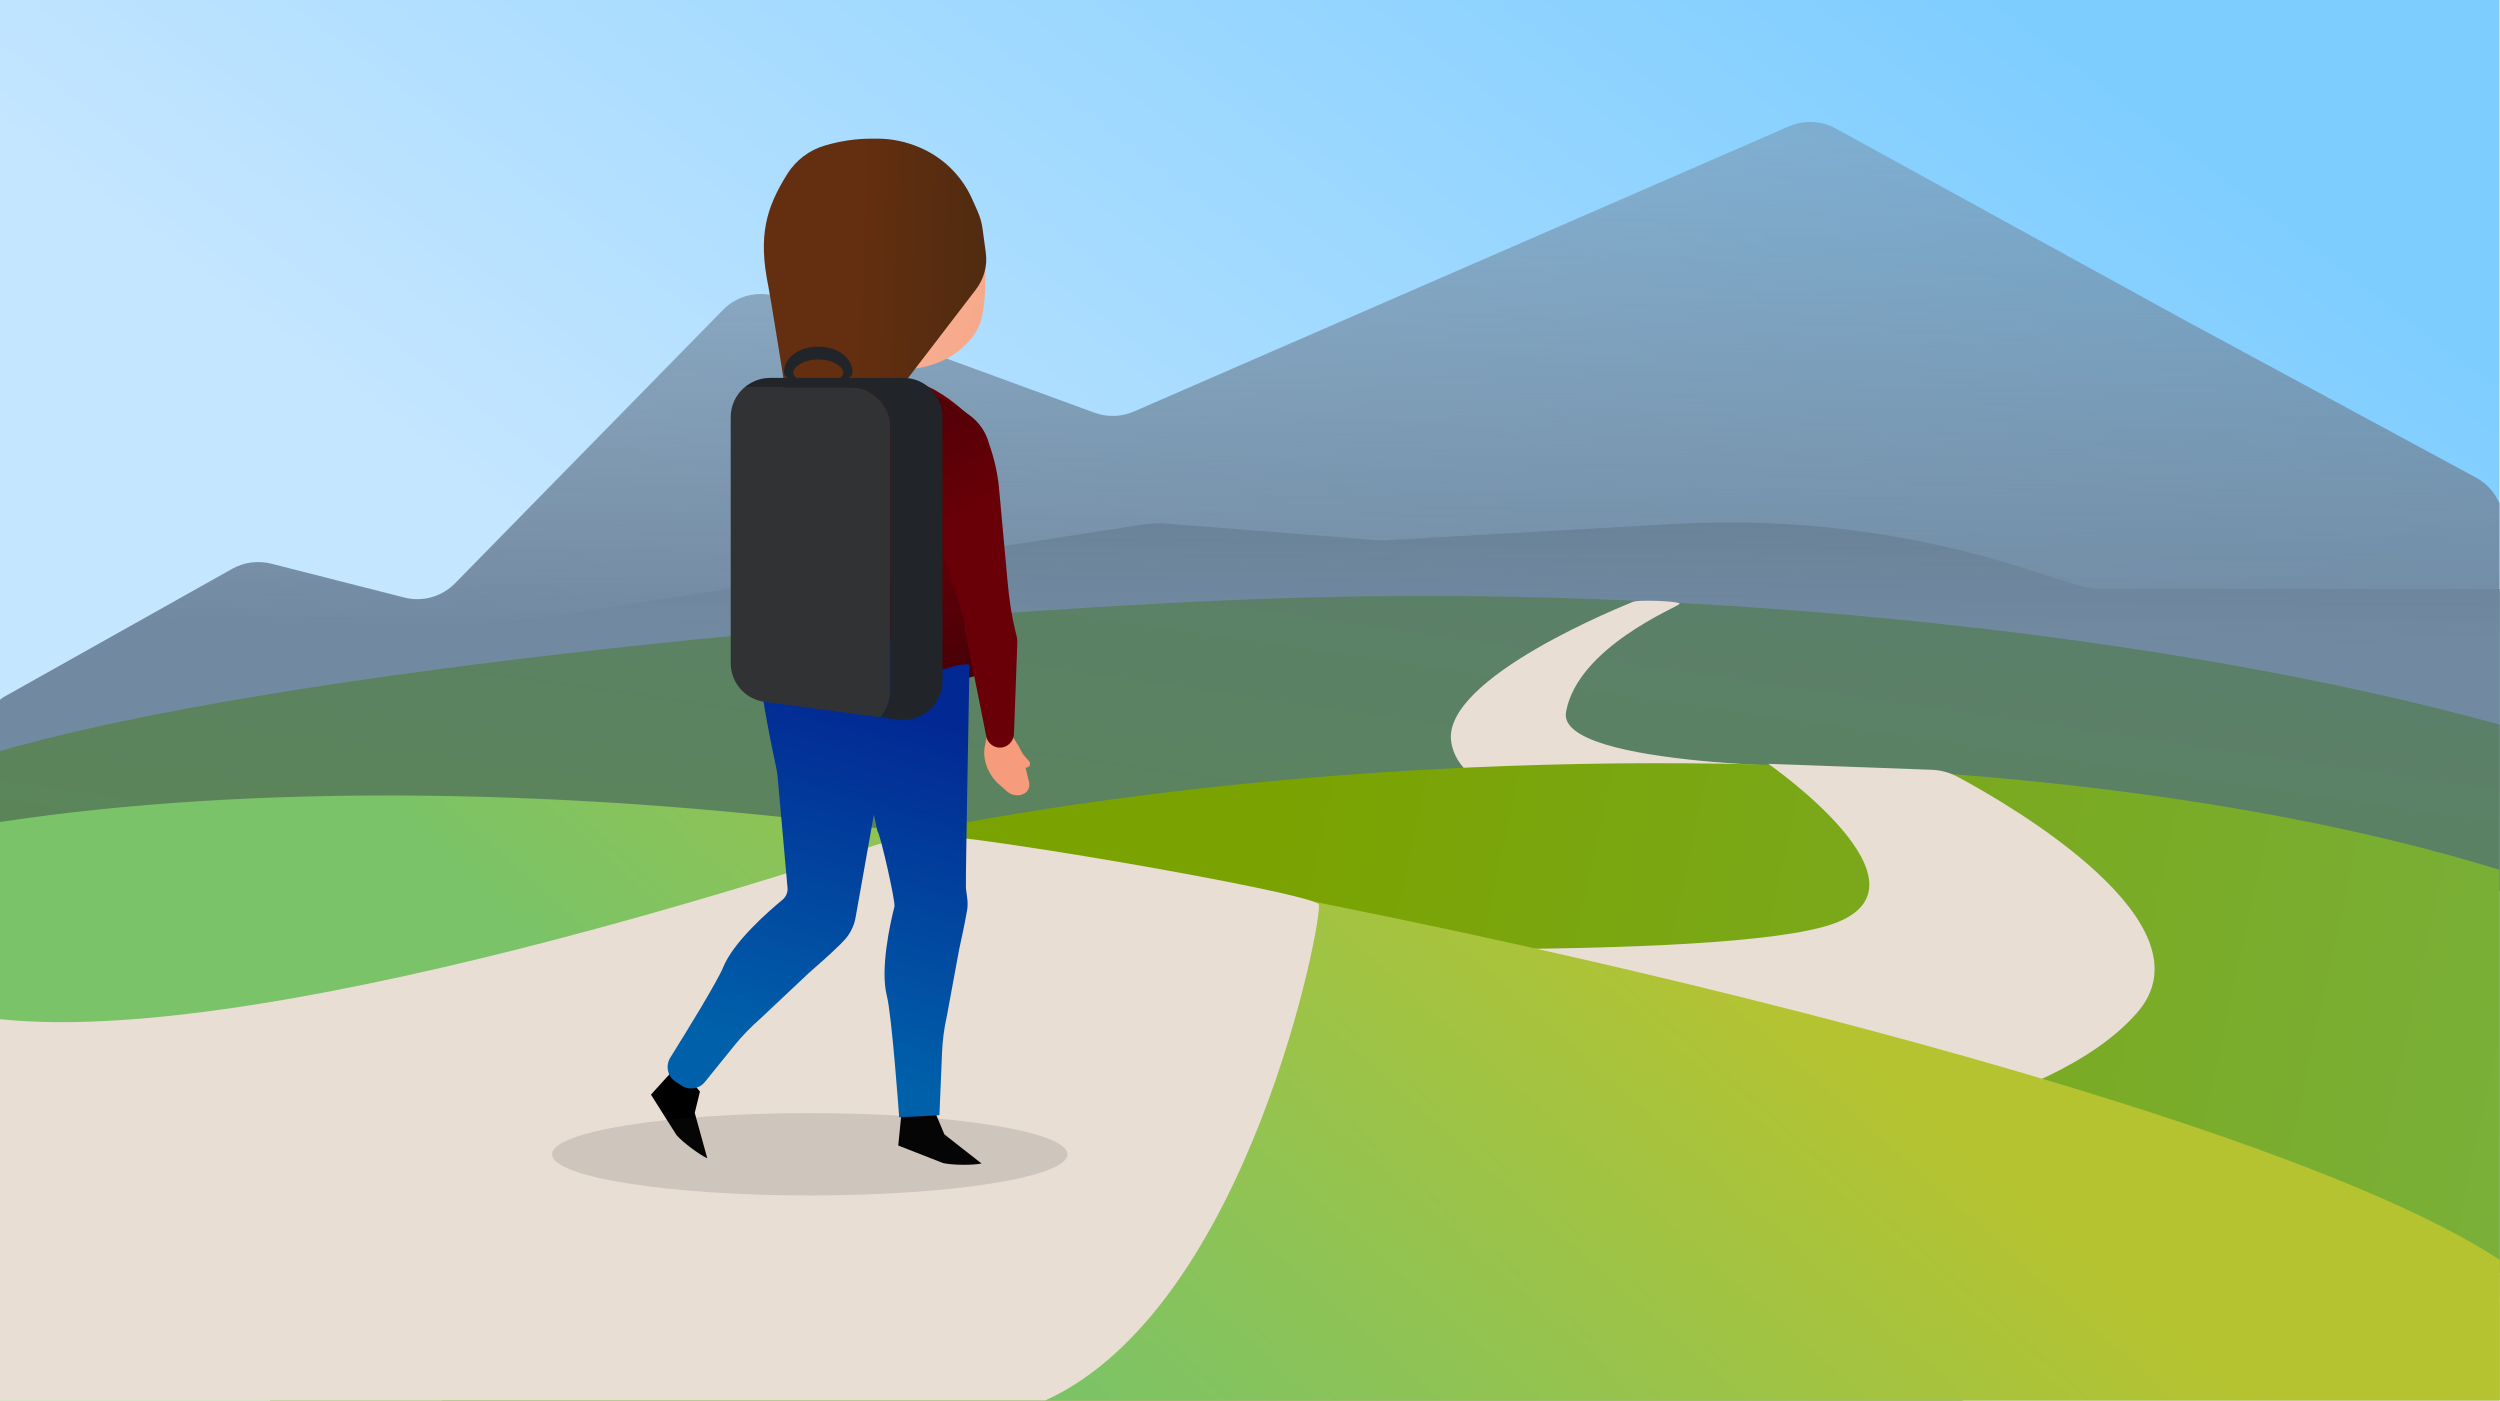
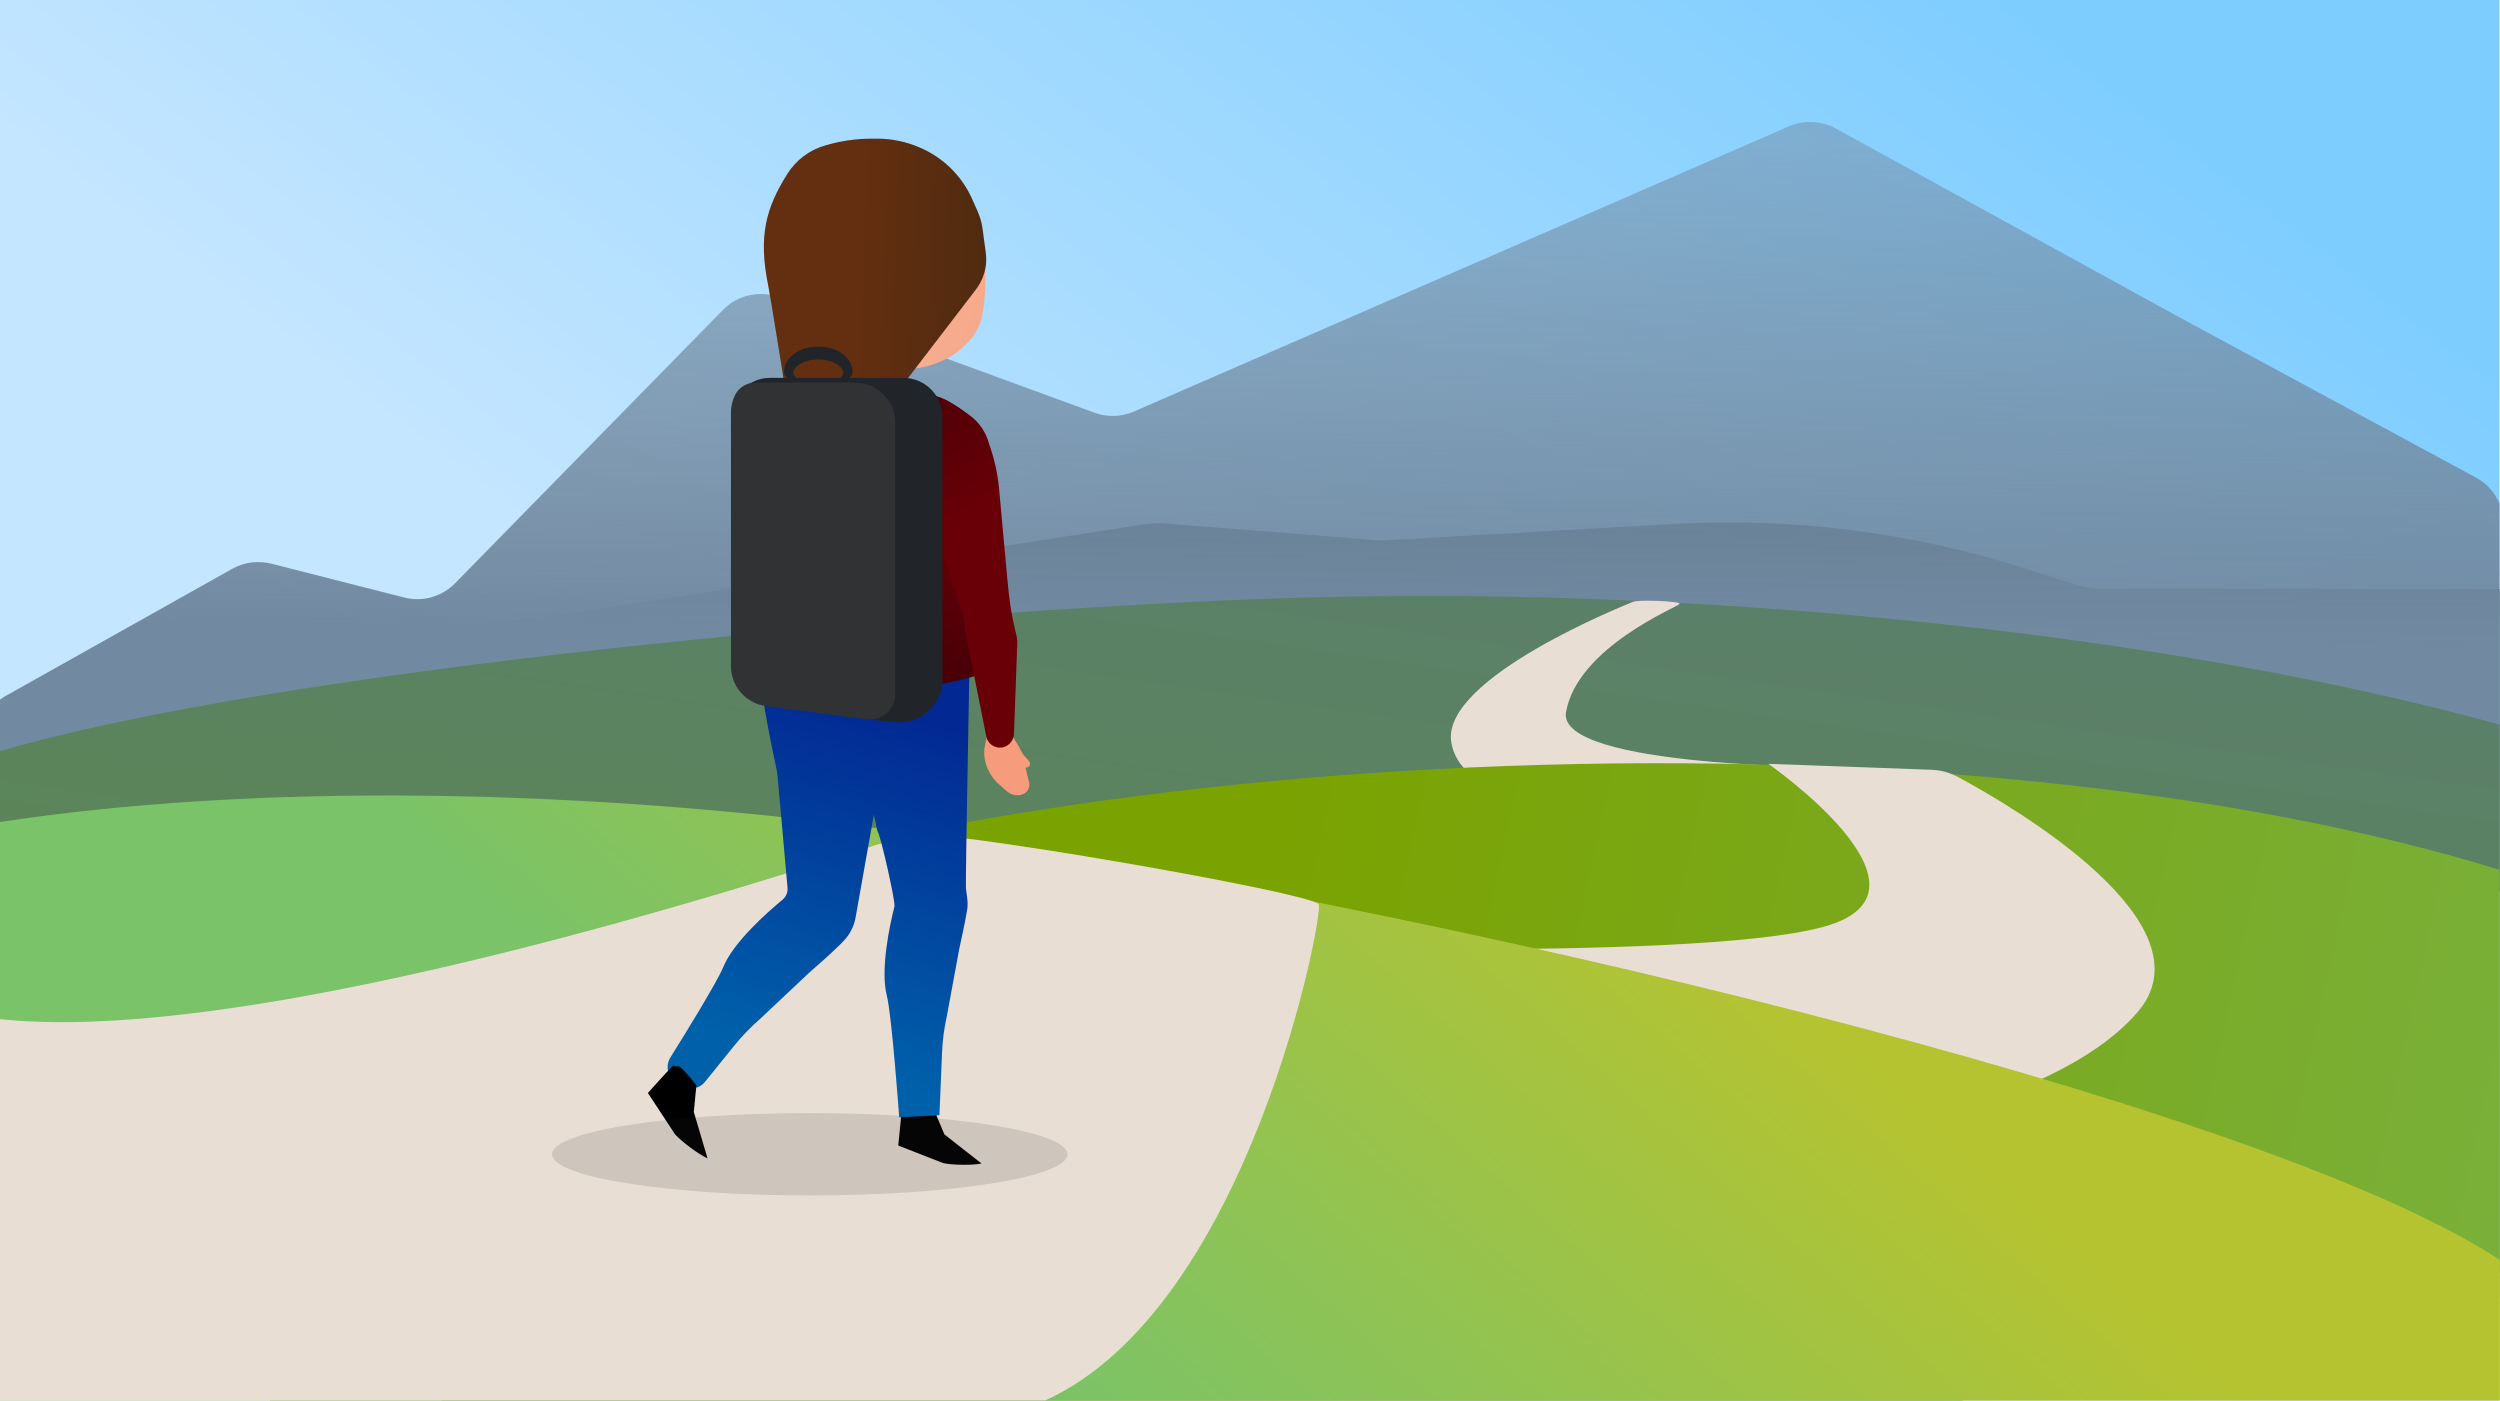
<svg xmlns="http://www.w3.org/2000/svg" version="1.1" id="Layer_1" x="0px" y="0px" viewBox="0 0 1056.5 591.8" style="enable-background:new 0 0 1056.5 591.8;" xml:space="preserve">
  <style type="text/css">
	.st0{fill:url(#SVGID_1_);}
	.st1{fill:#2D4F5A;}
	.st2{fill:url(#SVGID_2_);}
	.st3{fill:url(#SVGID_3_);}
	.st4{fill:#E9DED4;}
	.st5{fill:url(#SVGID_4_);}
	.st6{fill:url(#SVGID_5_);}
	.st7{fill:url(#SVGID_6_);}
	.st8{fill:url(#SVGID_7_);}
	.st9{fill:url(#SVGID_8_);}
	.st10{fill:url(#SVGID_9_);}
- 	.st11{fill:url(#SVGID_10_);}
- 	.st12{fill:url(#SVGID_11_);}
- 	.st13{fill:#212428;}
+ 	.st11{fill:#212428;}
+ 	.st12{fill:url(#SVGID_10_);}
+ 	.st13{fill:url(#SVGID_11_);}
	.st14{fill:#313233;}
	.st15{opacity:0.14;fill:#212428;}
</style>
  <linearGradient id="SVGID_1_" gradientUnits="userSpaceOnUse" x1="435.639" y1="395.332" x2="782.192" y2="-58.709">
    <stop offset="0" style="stop-color:#C5E6FF" />
    <stop offset="1" style="stop-color:#7DCDFF" />
  </linearGradient>
  <rect class="st0" width="1056.3" height="548.3" />
  <g>
    <path class="st1" d="M1056.3,248.9H888.2c-3.5,0-7-0.5-10.3-1.6l-22.7-7.2c-47.3-15.1-97.4-21.5-147.4-18.7l-122.3,6.9   c-1.5,0.1-3.1,0.1-4.6-0.1l-89-7c-2.6-0.2-5.3-0.1-7.9,0.3l-245.7,38.1c-0.7,0.1-1.3,0.2-2,0.2l-124.7,13.8   c-2.7,0.3-65.3,30.8-67.8,31.7l0,0c-32.4,11.2,15,25.5,49.5,27.1l963,44.1V248.9z" />
    <path class="st1" d="M1056.3,248.9" />
  </g>
  <linearGradient id="SVGID_2_" gradientUnits="userSpaceOnUse" x1="528.653" y1="267.992" x2="530.944" y2="57.225">
    <stop offset="0" style="stop-color:#728AA1" />
    <stop offset="1" style="stop-color:#728AA1;stop-opacity:0.5" />
  </linearGradient>
  <path class="st2" d="M1046.3,201.8l-124.9-67.5l-145.6-80c-6.1-3.3-13.4-3.7-19.8-0.9L479.2,173.9c-5.3,2.3-11.3,2.5-16.7,0.5  l-133.3-48.8c-8.3-3-17.6-0.9-23.7,5.4L192.3,246.5c-5.6,5.7-13.8,8-21.5,6l-56.2-14.3c-5.6-1.4-11.5-0.6-16.5,2.2L2.4,294.1  c-0.9,0.5-1.7,1-2.4,1.6v36c3.9,2.9,8.6,4.5,13.4,4.5h1042.9V212.8C1054.3,208.1,1050.8,204.2,1046.3,201.8z" />
  <linearGradient id="SVGID_3_" gradientUnits="userSpaceOnUse" x1="501.893" y1="608.119" x2="592.299" y2="-13.422">
    <stop offset="0" style="stop-color:#5B8A49" />
    <stop offset="1" style="stop-color:#5B797E" />
  </linearGradient>
  <path class="st3" d="M829,591.8c83.6-14.1,162.1-32.4,227.3-53.8V306.2c-139.3-38.4-340.1-59.7-520.1-53.2  C384.9,258.5,120.8,282.5,0,317.4v191.7c34,34.3,100,62.9,187,82.7H829z" />
  <path class="st4" d="M778.6,324.3c0,0-121.1,0.3-116.8-23.4c4.9-27.5,47.5-44.5,48-45.7s-17.5-1.8-19.6-0.9s-81.2,32.1-76.9,59.3  c4.3,27.2,60.1,30.3,60.1,30.3L778.6,324.3z" />
  <linearGradient id="SVGID_4_" gradientUnits="userSpaceOnUse" x1="1049.871" y1="579.177" x2="510.6" y2="462.098">
    <stop offset="0" style="stop-color:#7AB03A" />
    <stop offset="1" style="stop-color:#7AA200" />
  </linearGradient>
  <path class="st5" d="M114.2,591.8h942.1V367.6c-105.1-32.5-254.5-49.9-419.4-43.9C323,335,71.5,426.5,75.1,528  C76,551,89.7,572.4,114.2,591.8z" />
  <path class="st4" d="M511.4,399.5c0,0,217,7.4,263.3-9.1c46.3-16.4-27.4-67.6-27.4-67.6l68.7,2.5c4.1,0.1,8.1,1.2,11.7,3.2  c23.2,12.5,108.2,62.1,75.4,99.5C865.5,471.2,762.5,483,762.5,483L511.4,399.5z" />
  <linearGradient id="SVGID_5_" gradientUnits="userSpaceOnUse" x1="654.162" y1="328.392" x2="428.874" y2="581.106">
    <stop offset="0" style="stop-color:#B5C330" />
    <stop offset="1" style="stop-color:#7AC368" />
  </linearGradient>
  <path class="st6" d="M1056.5,532.5c-102.2-67.5-460.9-151.3-668-180.1c-147.3-20.5-284-20.9-388.6-5v244.4h1056.5V532.5z" />
  <path class="st4" d="M441.8,591.8c86.2-39.4,117.6-205.2,115.5-209.6c-2.3-4.9-161.3-32.4-172.8-29.6  c-11.1,2.7-264.2,90.9-384.5,78.1V483v80.7v28.1H441.8z" />
  <g>
-     <linearGradient id="SVGID_6_" gradientUnits="userSpaceOnUse" x1="392.21" y1="-141.263" x2="488.877" y2="-170.559" gradientTransform="matrix(0.997 7.708211e-02 7.708211e-02 -0.997 -7.0333 -58.9253)">
+     <path d="M381,470.1l-1.4,14l18.9,7.4c3.8,0.9,12.5,1,16.3,0.2l-15.7-12.3l-3.6-8.6l-12.6-3.1L381,470.1z" />
+     <linearGradient id="SVGID_6_" gradientUnits="userSpaceOnUse" x1="381.6" y1="300.025" x2="338.325" y2="446.896">
+       <stop offset="0" style="stop-color:#022893" />
+       <stop offset="1" style="stop-color:#0060AA" />
+     </linearGradient>
+     <path class="st7" d="M408.2,374c-0.2-0.9,1.5-92.8,1.5-92.8c-1.2-2.4-20.3,4.7-32.7,8.3l0.8-13.2c0.3-5.5-5.2-9.5-10.3-7.6l-11,4.3   c-4.4,1.7-9.3-1-10.2-5.6v0c-1.3-6.6-10-8.3-13.8-2.7l-10.8,16.4c-2.6,0.7,4.7,35.9,6.4,43.7c0.2,1,0.4,2.1,0.5,3.2l4.2,47.1   c0.2,2-0.6,3.9-2.2,5.2c-5.9,4.9-20.7,17.8-25,28.5c-2.4,5.9-15.6,27.4-22.3,38.1c-2.2,3.5-1.2,8.1,2.3,10.3l2.3,1.5   c3.3,2.2,7.7,1.5,10.1-1.6l12.2-15.1c3.4-4.2,7.1-8,11.1-11.5l20.5-19.3c3.3-2.9,8.7-7.6,13.1-11.9c3.2-3.1,4.6-5.2,5.9-8.6   c0.3-0.8,0.5-1.7,0.7-2.6l7.8-43.8l1.5,6.9c1.3,1.5,7.7,30,7.2,31.9c-1.9,7.4-6.1,26.6-3.2,37.8c2.1,8.3,5.2,51.3,5.2,51.3l17-0.9   l1.1-26.3c0.2-5.3,0.9-10.6,2.1-15.9l5.1-27.7c0.9-4.3,2.5-11.3,3.5-17.4C409.3,380,408,376.6,408.2,374z" />
+   </g>
+   <linearGradient id="SVGID_7_" gradientUnits="userSpaceOnUse" x1="392.21" y1="-141.263" x2="488.877" y2="-170.559" gradientTransform="matrix(0.997 7.708211e-02 7.708211e-02 -0.997 -7.0333 -58.9253)">
+     <stop offset="0" style="stop-color:#F7B497" />
+     <stop offset="1" style="stop-color:#F79B7D" />
+   </linearGradient>
+   <path class="st8" d="M327.8,116.6l6.6-14.4l36.3-34.7l37.9,16c7.8,12.9,9.6,36.9,6.1,51.4l0,0c-1,3.6-2.9,6.9-5.5,9.6  c-15.2,16.5-43.9,15-58.2-2.6c-5.3-6.6-6.8-8.3-9.1-15.1C341.4,125.5,328.1,117.9,327.8,116.6z" />
+   <linearGradient id="SVGID_8_" gradientUnits="userSpaceOnUse" x1="364.726" y1="226.885" x2="392.632" y2="319.38">
+     <stop offset="0" style="stop-color:#6A0007" />
+     <stop offset="1" style="stop-color:#3A0007" />
+   </linearGradient>
+   <path class="st9" d="M361.7,169.5c-8.9,9.2-13.9,21.5-13.9,34.3v11.6c0,5-0.6,10.1-1.8,15L320,286l25.5,6.4c13.4,3,49.3-2,62.5-5.6  l7.5-2c0,0-3.4-5-1.8-18.7c2.1-18.2,4.6-39.1,4.6-47c0-20.2,1.7-22-8.2-41.9c-2.2-4.4-18.7-12.1-23.4-13.3l-6.7-0.7  c-6.5-1.1-13.1,1.1-17.7,5.8L361.7,169.5z" />
+   <linearGradient id="SVGID_9_" gradientUnits="userSpaceOnUse" x1="521.338" y1="-175.536" x2="361.974" y2="-169.439" gradientTransform="matrix(1 0 0 -1 0 -14.1421)">
+     <stop offset="0" style="stop-color:#272610" />
+     <stop offset="1" style="stop-color:#642E10" />
+   </linearGradient>
+   <path class="st10" d="M413.1,89.2l-2.5-5.6c-4.4-9.6-12.3-17.2-22-21.3l0,0c-5.6-2.4-11.6-3.7-17.7-3.7h-2.6c-6.7,0-13.3,1-19.7,2.9  l0,0c-6.6,1.9-12.2,6.2-15.9,12l-0.1,0.2c-8.8,14.1-12.3,25.9-7.9,47.3l0,0c1.2,5.3,21,130.6,21,130.6s9.6-34,15.4-62.3l51.2-66.8  c3.4-4.4,5.1-10,4.3-15.6c0,0,0-0.1,0-0.1l-1.3-9.6C415,94.4,414.2,91.7,413.1,89.2z" />
+   <g>
+     <path class="st11" d="M331.3,157.4c0-6.2,6.2-10.9,14.5-10.9c8.2,0,14.5,4.7,14.5,10.9S331.3,163.6,331.3,157.4z M345.8,151.9   c-6.4,0-10.6,3.3-10.6,5.5c0,2.2,4.2,5.5,10.6,5.5c6.4,0,10.6-3.3,10.6-5.5C356.4,155.2,352.2,151.9,345.8,151.9z" />
+   </g>
+   <g>
+     <linearGradient id="SVGID_10_" gradientUnits="userSpaceOnUse" x1="966.387" y1="186.362" x2="1037.841" y2="224.881" gradientTransform="matrix(-0.2753 0.6865 -0.7399 -0.2967 922.732 -361.0581)">
      <stop offset="0" style="stop-color:#F7B497" />
      <stop offset="1" style="stop-color:#F79B7D" />
    </linearGradient>
-     <path class="st7" d="M327.8,116.6l6.6-14.4l36.3-34.7l37.9,16c7.8,12.9,9.6,36.9,6.1,51.4l0,0c-1,3.6-2.9,6.9-5.5,9.6   c-15.2,16.5-43.9,15-58.2-2.6c-5.3-6.6-6.8-8.3-9.1-15.1C341.4,125.5,328.1,117.9,327.8,116.6z" />
-     <linearGradient id="SVGID_7_" gradientUnits="userSpaceOnUse" x1="521.338" y1="-175.536" x2="361.974" y2="-169.439" gradientTransform="matrix(1 0 0 -1 0 -14.1421)">
-       <stop offset="0" style="stop-color:#272610" />
-       <stop offset="1" style="stop-color:#642E10" />
-     </linearGradient>
-     <path class="st8" d="M413.1,89.2l-2.5-5.6c-4.4-9.6-12.3-17.2-22-21.3l0,0c-5.6-2.4-11.6-3.7-17.7-3.7h-2.6c-6.7,0-13.3,1-19.7,2.9   l0,0c-6.6,1.9-12.2,6.2-15.9,12l-0.1,0.2c-8.8,14.1-12.3,25.9-7.9,47.3l0,0c1.2,5.3,21,130.6,21,130.6s9.6-34,15.4-62.3l51.2-66.8   c3.4-4.4,5.1-10,4.3-15.6c0,0,0-0.1,0-0.1l-1.3-9.6C415,94.4,414.2,91.7,413.1,89.2z" />
-     <linearGradient id="SVGID_8_" gradientUnits="userSpaceOnUse" x1="364.726" y1="226.885" x2="392.632" y2="319.38">
+     <path class="st12" d="M424.7,306l5.7,9.2c0.3,0.4,0.5,0.9,0.7,1.4c0.6,1.2,1.3,2.3,2.2,3.3l1.5,1.7c1.1,1.2,0.3,2.9-1.4,2.8h0   l1.5,6.3c0.4,1.9-0.4,3.7-2.1,4.7l0,0c-2.2,1.2-5.3,0.8-7.3-1l-4.4-3.9c-4.2-4.6-6-10.4-4.8-15.7l2.3-10.5L424.7,306z" />
+     <linearGradient id="SVGID_11_" gradientUnits="userSpaceOnUse" x1="403.053" y1="225.788" x2="348.496" y2="138.31">
      <stop offset="0" style="stop-color:#6A0007" />
      <stop offset="1" style="stop-color:#3A0007" />
    </linearGradient>
-     <path class="st9" d="M361.7,169.5c-8.9,9.2-13.9,21.5-13.9,34.3v11.6c0,5-0.6,10.1-1.8,15L320,286l25.5,6.4c13.4,3,49.3-2,62.5-5.6   l7.5-2c0,0-3.4-5-1.8-18.7c2.1-18.2,4.6-39.1,4.6-47c0-20.2,1.7-22-8.2-41.9c-2.2-4.4-14.7-13.1-19.4-14.3l-10.7,0.3   c-6.5-1.1-13.1,1.1-17.7,5.8L361.7,169.5z" />
-     <g>
-       <linearGradient id="SVGID_9_" gradientUnits="userSpaceOnUse" x1="966.387" y1="186.362" x2="1037.841" y2="224.881" gradientTransform="matrix(-0.2753 0.6865 -0.7399 -0.2967 922.732 -361.0581)">
-         <stop offset="0" style="stop-color:#F7B497" />
-         <stop offset="1" style="stop-color:#F79B7D" />
-       </linearGradient>
-       <path class="st10" d="M424.7,306l5.7,9.2c0.3,0.4,0.5,0.9,0.7,1.4c0.6,1.2,1.3,2.3,2.2,3.3l1.5,1.7c1.1,1.2,0.3,2.9-1.4,2.8h0    l1.5,6.3c0.4,1.9-0.4,3.7-2.1,4.7l0,0c-2.2,1.2-5.3,0.8-7.3-1l-4.4-3.9c-4.2-4.6-6-10.4-4.8-15.7l2.3-10.5L424.7,306z" />
-       <linearGradient id="SVGID_10_" gradientUnits="userSpaceOnUse" x1="403.053" y1="225.788" x2="348.496" y2="138.31">
-         <stop offset="0" style="stop-color:#6A0007" />
-         <stop offset="1" style="stop-color:#3A0007" />
-       </linearGradient>
-       <path class="st11" d="M391.1,168.2c3.8-3.8,14.5,4.2,18.8,7.4c3.8,2.8,6.7,6.9,8,11.7v0c2.2,6.2,3.7,12.6,4.3,19.1l3.5,38.3    c0.8,8.3,1.4,14,3.9,24c0.1,0.5,0.2,0.7,0.2,1c0.1,0.8,0.2,1.7,0.1,2.5l-1.4,38c-0.1,2-1.2,3.8-2.9,4.9v0c-3.5,2.1-8,0.1-8.8-3.9    l-8.7-43.6c-0.8-3.6-0.2-4.7-0.9-6.8l-15.8-50.3c-1-3.1-1.5-6.4-1.6-9.7C389.8,185,387.8,171.5,391.1,168.2z" />
-     </g>
-     <g>
-       <path d="M284.5,452.2l-9.4,10.4l10.8,17.1c2.5,2.9,9.5,8.2,13,9.8l-5.3-19.2l2.2-9l-8.3-9.9L284.5,452.2z" />
-       <g>
-         <path d="M381,470.1l-1.4,14l18.9,7.4c3.8,0.9,12.5,1,16.3,0.2l-15.7-12.3l-3.6-8.6l-12.6-3.1L381,470.1z" />
-         <linearGradient id="SVGID_11_" gradientUnits="userSpaceOnUse" x1="381.6" y1="300.025" x2="338.325" y2="446.896">
-           <stop offset="0" style="stop-color:#022893" />
-           <stop offset="1" style="stop-color:#0060AA" />
-         </linearGradient>
-         <path class="st12" d="M408.2,374c-0.2-0.9,1.5-92.8,1.5-92.8c-1.2-2.4-20.3,4.7-32.7,8.3l0.8-13.2c0.3-5.5-5.2-9.5-10.3-7.6     l-11,4.3c-4.4,1.7-9.3-1-10.2-5.6v0c-1.3-6.6-10-8.3-13.8-2.7l-10.8,16.4c-2.6,0.7,4.7,35.9,6.4,43.7c0.2,1,0.4,2.1,0.5,3.2     l4.2,47.1c0.2,2-0.6,3.9-2.2,5.2c-5.9,4.9-20.7,17.8-25,28.5c-2.4,5.9-15.6,27.4-22.3,38.1c-2.2,3.5-1.2,8.1,2.3,10.3l2.3,1.5     c3.3,2.2,7.7,1.5,10.1-1.6l12.2-15.1c3.4-4.2,7.1-8,11.1-11.5l20.5-19.3c3.3-2.9,8.7-7.6,13.1-11.9c3.2-3.1,4.6-5.2,5.9-8.6     c0.3-0.8,0.5-1.7,0.7-2.6l7.8-43.8l1.5,6.9c1.3,1.5,7.7,30,7.2,31.9c-1.9,7.4-6.1,26.6-3.2,37.8c2.1,8.3,5.2,51.3,5.2,51.3     l17-0.9l1.1-26.3c0.2-5.3,0.9-10.6,2.1-15.9l5.1-27.7c0.9-4.3,2.5-11.3,3.5-17.4C409.3,380,408,376.6,408.2,374z" />
-       </g>
-       <g>
-         <path class="st13" d="M381.8,159.7h-56.4c-4.2,0-8,1.6-11,4.2h45.3c9.1,0,16.5,7.4,16.5,16.5v111.5c0,4.3-1.7,8.2-4.3,11.2l7.7,1     c9.9,1.3,18.7-6.4,18.7-16.4V176.3C398.3,167.1,390.9,159.7,381.8,159.7z" />
-         <path class="st14" d="M376.2,180.4c0-9.1-7.4-16.5-16.5-16.5h-45.3c-3.4,3-5.6,7.4-5.6,12.3v104c0,8.3,6.1,15.3,14.3,16.4     l48.7,6.5c2.7-2.9,4.3-6.8,4.3-11.2V180.4z" />
-       </g>
-       <g>
-         <path class="st13" d="M331.3,157.4c0-6.2,6.2-10.9,14.5-10.9c8.2,0,14.5,4.7,14.5,10.9S331.3,163.6,331.3,157.4z M345.8,151.9     c-6.4,0-10.6,3.3-10.6,5.5c0,2.2,4.2,5.5,10.6,5.5c6.4,0,10.6-3.3,10.6-5.5C356.4,155.2,352.2,151.9,345.8,151.9z" />
-       </g>
-     </g>
+     <path class="st13" d="M391.1,168.2c3.8-3.8,14.5,4.2,18.8,7.4c3.8,2.8,6.7,6.9,8,11.7v0c2.2,6.2,3.7,12.6,4.3,19.1l3.5,38.3   c0.8,8.3,1.4,14,3.9,24c0.1,0.5,0.2,0.7,0.2,1c0.1,0.8,0.2,1.7,0.1,2.5l-1.4,38c-0.1,2-1.2,3.8-2.9,4.9v0c-3.5,2.1-8,0.1-8.8-3.9   l-8.7-43.6c-0.8-3.6-0.2-4.7-0.9-6.8l-15.8-50.3c-1-3.1-1.5-6.4-1.6-9.7C389.8,185,387.8,171.5,391.1,168.2z" />
  </g>
+   <path d="M283.4,451.4c-1.1,1-9.6,10.5-9.6,10.5l11.5,17.5c2.7,3,10,8.5,13.7,10.1l-5.8-19.6l1.1-11.2c0,0-6.3-8.2-7.7-8.1  C283.3,450.7,285.1,449.8,283.4,451.4z" />
+   <path class="st11" d="M381.8,159.7h-56.4c-4.2,0-8,1.6-11,4.2h45.3c9.1,0,16.5,7.4,16.5,16.5v111.5c0,4.3-6.7,9.2-9.3,12.2l11.7,1  c9.9,1.3,19.7-7.4,19.7-17.4V176.3C398.3,167.1,390.9,159.7,381.8,159.7z" />
+   <path class="st14" d="M378.3,178.7c0-9.4-7.6-17-17-17l-42.1,0c-3.6,0-7,2-8.6,5.3c-1.1,2.2-1.7,4.7-1.7,7.4v107.1  c0,8.5,6.3,15.7,14.8,16.9l42.4,5.6c6.3,0.8,12.1-4,12.2-10.3c0,0,0-0.1,0-0.1V178.7z" />
  <ellipse class="st15" cx="342.2" cy="487.8" rx="108.9" ry="17.4" />
</svg>
